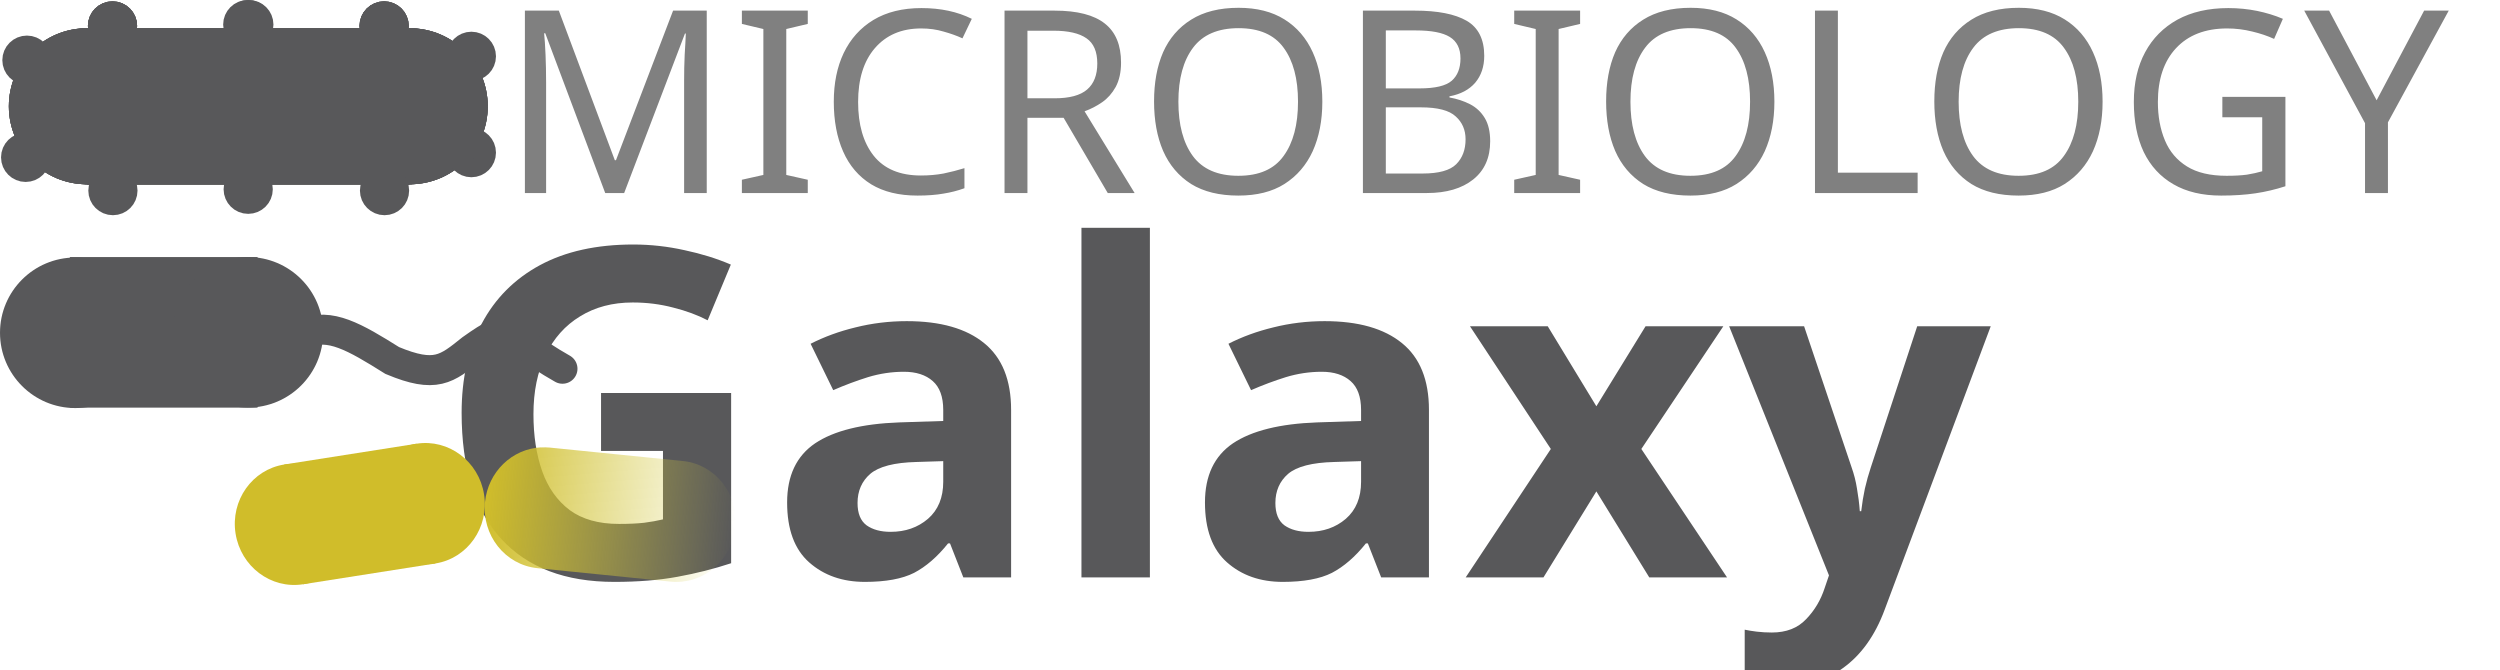
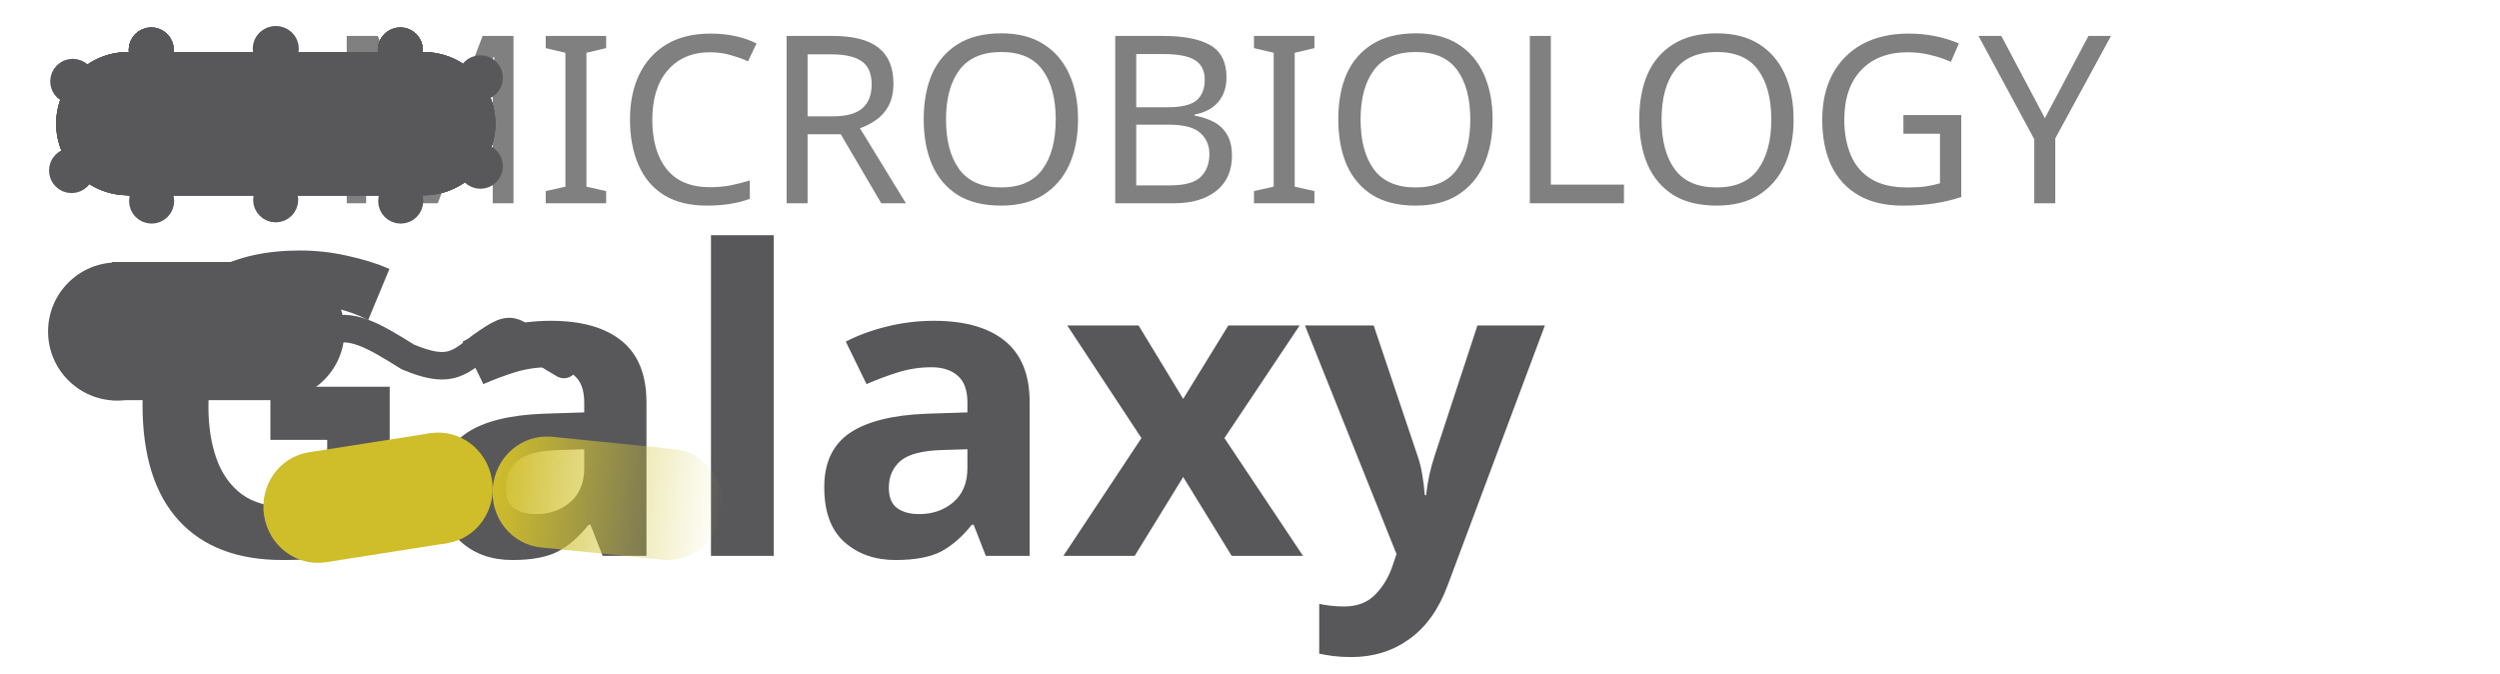
- <svg xmlns="http://www.w3.org/2000/svg" xmlns:xlink="http://www.w3.org/1999/xlink" width="138.126mm" height="37.01mm" viewBox="0 0 138.126 37.01" version="1.1" id="svg1" xml:space="preserve">
+ <svg xmlns="http://www.w3.org/2000/svg" xmlns:xlink="http://www.w3.org/1999/xlink" width="7.8cm" height="2.1cm" viewBox="0 0 78 21" version="1.1" id="svg1" xml:space="preserve">
  <defs id="defs1">
    <clipPath clipPathUnits="userSpaceOnUse" id="clipPath392">
      <path d="M 0,0 H 4030 V 4030 H 0 Z" transform="translate(0,2.5000001e-4)" id="path392" />
    </clipPath>
    <clipPath clipPathUnits="userSpaceOnUse" id="clipPath1">
      <path d="M 0,0 H 4030 V 4030 H 0 Z" transform="translate(0,2.5000001e-4)" id="path1" />
    </clipPath>
    <linearGradient id="linearGradient635">
      <stop style="stop-color:#d0bd2a;stop-opacity:1;" offset="0" id="stop635" />
      <stop style="stop-color:#d4cc48;stop-opacity:0;" offset="1" id="stop636" />
    </linearGradient>
    <linearGradient xlink:href="#linearGradient635" id="linearGradient10" gradientUnits="userSpaceOnUse" gradientTransform="matrix(0.3654733,0.03689095,-0.03689095,0.3654733,33.59473,61.66572)" x1="246.35" y1="254.791" x2="284.186" y2="254.791" />
  </defs>
-   <g id="layer1" transform="translate(-87.4328,-136.1393)">
-     <text xml:space="preserve" style="font-style:normal;font-variant:normal;font-weight:bold;font-stretch:normal;font-size:25.4px;line-height:0.9;font-family:Verdana;-inkscape-font-specification:'Verdana Bold';text-align:center;text-anchor:middle;fill:#58585a;fill-opacity:1;fill-rule:nonzero;stroke:none;stroke-width:0.159;stroke-dasharray:none;stroke-opacity:1" x="177.562" y="168.04" id="text574">
-       <tspan id="tspan573" x="177.562" y="168.04" style="font-size:25.4px;fill:#58585a;fill-opacity:1;stroke-width:0.159">Galaxy</tspan>
-       <tspan x="177.562" y="190.9" id="tspan574" style="font-size:25.4px;fill:#58585a;fill-opacity:1;stroke-width:0.159" />
-     </text>
-     <text xml:space="preserve" style="font-style:normal;font-variant:normal;font-weight:normal;font-stretch:normal;font-size:14.111px;line-height:0.9;font-family:Exo;-inkscape-font-specification:Exo;text-align:center;text-anchor:middle;fill:#808080;stroke-width:0.159" x="178.064" y="146.803" id="text575">
-       <tspan id="tspan575" x="178.064" y="146.803" style="font-style:normal;font-variant:normal;font-weight:200;font-stretch:normal;font-size:14.111px;font-family:Exo;-inkscape-font-specification:'Exo Ultra-Light';stroke-width:0.159">MICROBIOLOGY</tspan>
-     </text>
-     <path id="path9" style="fill:url(#linearGradient10);fill-opacity:1;stroke:none;stroke-width:0.313;stroke-opacity:1" d="m 117.335,160.855 a 3.249,3.349 5.764 0 0 -3.105,3.018 3.249,3.349 5.764 0 0 2.896,3.658 l 7.362,0.743 a 3.249,3.349 5.764 0 0 3.569,-3.005 3.249,3.349 5.764 0 0 -2.896,-3.659 l -7.363,-0.743 a 3.249,3.349 5.764 0 0 -0.463,-0.006 z" />
-     <path style="fill:none;fill-opacity:1;stroke:#58585a;stroke-width:1.657;stroke-linecap:round;stroke-dasharray:none;stroke-opacity:1" d="m 104.246,154.563 c 1.403,-0.614 2.78,0.192 4.86,1.495 2.395,1.001 3.004,0.474 4.374,-0.623 2.373,-1.681 1.631,-0.844 5.03,1.077" id="path3" />
-     <g id="g12" style="fill:#d0bd2a;fill-opacity:1;stroke:none" transform="matrix(0.2460782,-0.03868236,0.03758948,0.2391258,71.53971,113.8386)">
-       <ellipse style="fill:#d0bd2a;fill-opacity:1;stroke:none;stroke-width:1.275" id="ellipse11" cx="95.408" cy="229.853" rx="13.044" ry="13.835" />
-       <ellipse style="fill:#d0bd2a;fill-opacity:1;stroke:none;stroke-width:1.275" id="ellipse12" cx="125.115" cy="229.853" rx="13.044" ry="13.835" />
-       <rect style="fill:#d0bd2a;fill-opacity:1;stroke:none;stroke-width:1.129" id="rect12" width="29.707" height="27.671" x="95.408" y="216.018" />
-     </g>
-     <ellipse style="fill:#58585a;fill-opacity:1;stroke:none;stroke-width:0.395" id="ellipse1" cx="91.592" cy="154.526" rx="4.159" ry="4.159" />
-     <rect style="fill:#58585a;fill-opacity:1;stroke:none;stroke-width:0.366" id="rect1" width="10.372" height="8.319" x="91.291" y="150.342" />
-     <ellipse style="fill:#58585a;fill-opacity:1;stroke:none;stroke-width:0.395" id="ellipse13" cx="101.129" cy="154.499" rx="4.159" ry="4.159" />
-     <g id="g31" transform="matrix(1.430674,0,0,1.430674,-0.8799627,-112.4962)">
-       <ellipse style="fill:#58585a;fill-opacity:1;stroke:none;stroke-width:0.286" id="ellipse5-4" cx="65.187" cy="177.893" rx="3.013" ry="3.013" />
-       <rect style="fill:#58585a;fill-opacity:1;stroke:none;stroke-width:0.341" id="rect5-5" width="12.423" height="6.025" x="65.125" y="174.882" />
-       <ellipse style="fill:#58585a;fill-opacity:1;stroke:none;stroke-width:0.286" id="ellipse10-8" cx="77.551" cy="177.893" rx="3.013" ry="3.013" />
-       <circle style="fill:#58585a;fill-opacity:1;stroke:#58585a;stroke-width:1.2;stroke-linecap:round;stroke-opacity:1" id="path2" cx="62.768" cy="176.113" r="0.35" />
-       <circle style="fill:#58585a;fill-opacity:1;stroke:#58585a;stroke-width:1.2;stroke-linecap:round;stroke-opacity:1" id="circle2" cx="66.073" cy="174.792" r="0.35" />
-       <circle style="fill:#58585a;fill-opacity:1;stroke:#58585a;stroke-width:1.2;stroke-linecap:round;stroke-opacity:1" id="circle3" cx="71.338" cy="174.739" r="0.35" />
-       <ellipse style="fill:#58585a;fill-opacity:1;stroke:none;stroke-width:0.286" id="ellipse6" cx="65.187" cy="177.893" rx="3.013" ry="3.013" />
-       <rect style="fill:#58585a;fill-opacity:1;stroke:none;stroke-width:0.341" id="rect6" width="12.423" height="6.025" x="65.125" y="174.882" />
-       <ellipse style="fill:#58585a;fill-opacity:1;stroke:none;stroke-width:0.286" id="ellipse7" cx="77.551" cy="177.893" rx="3.013" ry="3.013" />
-       <circle style="fill:#58585a;fill-opacity:1;stroke:#58585a;stroke-width:1.2;stroke-linecap:round;stroke-opacity:1" id="circle8" cx="66.073" cy="174.792" r="0.35" />
-       <ellipse style="fill:#58585a;fill-opacity:1;stroke:none;stroke-width:0.286" id="ellipse14" cx="65.187" cy="177.893" rx="3.013" ry="3.013" />
-       <rect style="fill:#58585a;fill-opacity:1;stroke:none;stroke-width:0.341" id="rect14" width="12.423" height="6.025" x="65.125" y="174.882" />
-       <ellipse style="fill:#58585a;fill-opacity:1;stroke:none;stroke-width:0.286" id="ellipse15" cx="77.551" cy="177.893" rx="3.013" ry="3.013" />
-       <circle style="fill:#58585a;fill-opacity:1;stroke:#58585a;stroke-width:1.2;stroke-linecap:round;stroke-opacity:1" id="circle16" cx="66.073" cy="174.792" r="0.35" />
-       <ellipse style="fill:#58585a;fill-opacity:1;stroke:none;stroke-width:0.286" id="ellipse17" cx="65.187" cy="177.893" rx="3.013" ry="3.013" />
-       <rect style="fill:#58585a;fill-opacity:1;stroke:none;stroke-width:0.341" id="rect17" width="12.423" height="6.025" x="65.125" y="174.882" />
-       <ellipse style="fill:#58585a;fill-opacity:1;stroke:none;stroke-width:0.286" id="ellipse18" cx="77.551" cy="177.893" rx="3.013" ry="3.013" />
-       <circle style="fill:#58585a;fill-opacity:1;stroke:#58585a;stroke-width:1.2;stroke-linecap:round;stroke-opacity:1" id="circle19" cx="66.073" cy="174.792" r="0.35" />
-       <circle style="fill:#58585a;fill-opacity:1;stroke:#58585a;stroke-width:1.2;stroke-linecap:round;stroke-opacity:1" id="circle29" cx="79.932" cy="175.964" r="0.35" />
-       <ellipse style="fill:#58585a;fill-opacity:1;stroke:none;stroke-width:0.286" id="ellipse29" cx="-77.447" cy="177.893" rx="3.013" ry="3.013" transform="scale(-1,1)" />
-       <rect style="fill:#58585a;fill-opacity:1;stroke:none;stroke-width:0.341" id="rect29" width="12.423" height="6.025" x="-77.509" y="174.882" transform="scale(-1,1)" />
-       <ellipse style="fill:#58585a;fill-opacity:1;stroke:none;stroke-width:0.286" id="ellipse30" cx="-65.083" cy="177.893" rx="3.013" ry="3.013" transform="scale(-1,1)" />
-       <circle style="fill:#58585a;fill-opacity:1;stroke:#58585a;stroke-width:1.2;stroke-linecap:round;stroke-opacity:1" id="circle31" cx="-76.562" cy="174.792" r="0.35" transform="scale(-1,1)" />
-       <circle style="fill:#58585a;fill-opacity:1;stroke:#58585a;stroke-width:1.2;stroke-linecap:round;stroke-opacity:1" id="circle32" cx="-71.296" cy="174.739" r="0.35" transform="scale(-1,1)" />
-       <ellipse style="fill:#58585a;fill-opacity:1;stroke:none;stroke-width:0.286" id="ellipse32" cx="-77.447" cy="177.893" rx="3.013" ry="3.013" transform="scale(-1,1)" />
-       <rect style="fill:#58585a;fill-opacity:1;stroke:none;stroke-width:0.341" id="rect32" width="12.423" height="6.025" x="-77.509" y="174.882" transform="scale(-1,1)" />
-       <ellipse style="fill:#58585a;fill-opacity:1;stroke:none;stroke-width:0.286" id="ellipse33" cx="-65.083" cy="177.893" rx="3.013" ry="3.013" transform="scale(-1,1)" />
-       <circle style="fill:#58585a;fill-opacity:1;stroke:#58585a;stroke-width:1.2;stroke-linecap:round;stroke-opacity:1" id="circle34" cx="-76.562" cy="174.792" r="0.35" transform="scale(-1,1)" />
-       <ellipse style="fill:#58585a;fill-opacity:1;stroke:none;stroke-width:0.286" id="ellipse34" cx="-77.447" cy="177.893" rx="3.013" ry="3.013" transform="scale(-1,1)" />
-       <rect style="fill:#58585a;fill-opacity:1;stroke:none;stroke-width:0.341" id="rect34" width="12.423" height="6.025" x="-77.509" y="174.882" transform="scale(-1,1)" />
-       <ellipse style="fill:#58585a;fill-opacity:1;stroke:none;stroke-width:0.286" id="ellipse35" cx="-65.083" cy="177.893" rx="3.013" ry="3.013" transform="scale(-1,1)" />
-       <circle style="fill:#58585a;fill-opacity:1;stroke:#58585a;stroke-width:1.2;stroke-linecap:round;stroke-opacity:1" id="circle36" cx="-76.562" cy="174.792" r="0.35" transform="scale(-1,1)" />
-       <ellipse style="fill:#58585a;fill-opacity:1;stroke:none;stroke-width:0.286" id="ellipse36" cx="-77.447" cy="177.893" rx="3.013" ry="3.013" transform="scale(-1,1)" />
-       <rect style="fill:#58585a;fill-opacity:1;stroke:none;stroke-width:0.341" id="rect36" width="12.423" height="6.025" x="-77.509" y="174.882" transform="scale(-1,1)" />
-       <ellipse style="fill:#58585a;fill-opacity:1;stroke:none;stroke-width:0.286" id="ellipse37" cx="-65.083" cy="177.893" rx="3.013" ry="3.013" transform="scale(-1,1)" />
-       <circle style="fill:#58585a;fill-opacity:1;stroke:#58585a;stroke-width:1.2;stroke-linecap:round;stroke-opacity:1" id="circle38" cx="-76.562" cy="174.792" r="0.35" transform="scale(-1,1)" />
-       <circle style="fill:#58585a;fill-opacity:1;stroke:#58585a;stroke-width:1.2;stroke-linecap:round;stroke-opacity:1" id="circle39" cx="-62.718" cy="179.866" r="0.35" transform="scale(-1,1)" />
-       <circle style="fill:#58585a;fill-opacity:1;stroke:#58585a;stroke-width:1.2;stroke-linecap:round;stroke-opacity:1" id="circle40" cx="-79.932" cy="179.684" r="0.35" transform="scale(-1,1)" />
-       <circle style="fill:#58585a;fill-opacity:1;stroke:#58585a;stroke-width:1.2;stroke-linecap:round;stroke-opacity:1" id="circle41" cx="66.089" cy="181.15" r="0.35" />
-       <circle style="fill:#58585a;fill-opacity:1;stroke:#58585a;stroke-width:1.2;stroke-linecap:round;stroke-opacity:1" id="circle42" cx="-71.313" cy="181.098" r="0.35" transform="scale(-1,1)" />
-       <circle style="fill:#58585a;fill-opacity:1;stroke:#58585a;stroke-width:1.2;stroke-linecap:round;stroke-opacity:1" id="circle43" cx="-76.578" cy="181.15" r="0.35" transform="scale(-1,1)" />
+   <g id="layer1" transform="translate(-122.315,-145.1469)">
+     <g id="g3" transform="matrix(0.514323,0,0,0.514323,79.11849,76.01401)">
+       <g id="g2" transform="matrix(1.007311,0,0,1.007311,-1.168364,-1.131923)">
+         <g id="g1">
+           <text xml:space="preserve" style="font-style:normal;font-variant:normal;font-weight:bold;font-stretch:normal;font-size:25.4px;line-height:0.9;font-family:Verdana;-inkscape-font-specification:'Verdana Bold';text-align:center;text-anchor:middle;fill:#58585a;fill-opacity:1;fill-rule:nonzero;stroke:none;stroke-width:0.159;stroke-dasharray:none;stroke-opacity:1" x="177.562" y="168.04" id="text574">
+             <tspan id="tspan573" x="177.562" y="168.04" style="font-size:25.4px;fill:#58585a;fill-opacity:1;stroke-width:0.159">Galaxy</tspan>
+             <tspan x="177.562" y="190.9" id="tspan574" style="font-size:25.4px;fill:#58585a;fill-opacity:1;stroke-width:0.159" />
+           </text>
+           <text xml:space="preserve" style="font-style:normal;font-variant:normal;font-weight:normal;font-stretch:normal;font-size:14.111px;line-height:0.9;font-family:Exo;-inkscape-font-specification:Exo;text-align:center;text-anchor:middle;fill:#808080;stroke-width:0.159" x="178.064" y="146.803" id="text575">
+             <tspan id="tspan575" x="178.064" y="146.803" style="font-style:normal;font-variant:normal;font-weight:200;font-stretch:normal;font-size:14.111px;font-family:Exo;-inkscape-font-specification:'Exo Ultra-Light';stroke-width:0.159">MICROBIOLOGY</tspan>
+           </text>
+           <path id="path9" style="fill:url(#linearGradient10);fill-opacity:1;stroke:none;stroke-width:0.313;stroke-opacity:1" d="m 117.335,160.855 a 3.249,3.349 5.764 0 0 -3.105,3.018 3.249,3.349 5.764 0 0 2.896,3.658 l 7.362,0.743 a 3.249,3.349 5.764 0 0 3.569,-3.005 3.249,3.349 5.764 0 0 -2.896,-3.659 l -7.363,-0.743 a 3.249,3.349 5.764 0 0 -0.463,-0.006 z" />
+           <path style="fill:none;fill-opacity:1;stroke:#58585a;stroke-width:1.657;stroke-linecap:round;stroke-dasharray:none;stroke-opacity:1" d="m 104.246,154.563 c 1.403,-0.614 2.78,0.192 4.86,1.495 2.395,1.001 3.004,0.474 4.374,-0.623 2.373,-1.681 1.631,-0.844 5.03,1.077" id="path3" />
+           <g id="g12" style="fill:#d0bd2a;fill-opacity:1;stroke:none" transform="matrix(0.2460782,-0.03868236,0.03758948,0.2391258,71.53971,113.8386)">
+             <ellipse style="fill:#d0bd2a;fill-opacity:1;stroke:none;stroke-width:1.275" id="ellipse11" cx="95.408" cy="229.853" rx="13.044" ry="13.835" />
+             <ellipse style="fill:#d0bd2a;fill-opacity:1;stroke:none;stroke-width:1.275" id="ellipse12" cx="125.115" cy="229.853" rx="13.044" ry="13.835" />
+             <rect style="fill:#d0bd2a;fill-opacity:1;stroke:none;stroke-width:1.129" id="rect12" width="29.707" height="27.671" x="95.408" y="216.018" />
+           </g>
+           <ellipse style="fill:#58585a;fill-opacity:1;stroke:none;stroke-width:0.395" id="ellipse1" cx="91.592" cy="154.526" rx="4.159" ry="4.159" />
+           <rect style="fill:#58585a;fill-opacity:1;stroke:none;stroke-width:0.366" id="rect1" width="10.372" height="8.319" x="91.291" y="150.342" />
+           <ellipse style="fill:#58585a;fill-opacity:1;stroke:none;stroke-width:0.395" id="ellipse13" cx="101.129" cy="154.499" rx="4.159" ry="4.159" />
+           <g id="g31" transform="matrix(1.430674,0,0,1.430674,-0.8799627,-112.4962)">
+             <ellipse style="fill:#58585a;fill-opacity:1;stroke:none;stroke-width:0.286" id="ellipse5-4" cx="65.187" cy="177.893" rx="3.013" ry="3.013" />
+             <rect style="fill:#58585a;fill-opacity:1;stroke:none;stroke-width:0.341" id="rect5-5" width="12.423" height="6.025" x="65.125" y="174.882" />
+             <ellipse style="fill:#58585a;fill-opacity:1;stroke:none;stroke-width:0.286" id="ellipse10-8" cx="77.551" cy="177.893" rx="3.013" ry="3.013" />
+             <circle style="fill:#58585a;fill-opacity:1;stroke:#58585a;stroke-width:1.2;stroke-linecap:round;stroke-opacity:1" id="path2" cx="62.768" cy="176.113" r="0.35" />
+             <circle style="fill:#58585a;fill-opacity:1;stroke:#58585a;stroke-width:1.2;stroke-linecap:round;stroke-opacity:1" id="circle2" cx="66.073" cy="174.792" r="0.35" />
+             <circle style="fill:#58585a;fill-opacity:1;stroke:#58585a;stroke-width:1.2;stroke-linecap:round;stroke-opacity:1" id="circle3" cx="71.338" cy="174.739" r="0.35" />
+             <ellipse style="fill:#58585a;fill-opacity:1;stroke:none;stroke-width:0.286" id="ellipse6" cx="65.187" cy="177.893" rx="3.013" ry="3.013" />
+             <rect style="fill:#58585a;fill-opacity:1;stroke:none;stroke-width:0.341" id="rect6" width="12.423" height="6.025" x="65.125" y="174.882" />
+             <ellipse style="fill:#58585a;fill-opacity:1;stroke:none;stroke-width:0.286" id="ellipse7" cx="77.551" cy="177.893" rx="3.013" ry="3.013" />
+             <circle style="fill:#58585a;fill-opacity:1;stroke:#58585a;stroke-width:1.2;stroke-linecap:round;stroke-opacity:1" id="circle8" cx="66.073" cy="174.792" r="0.35" />
+             <ellipse style="fill:#58585a;fill-opacity:1;stroke:none;stroke-width:0.286" id="ellipse14" cx="65.187" cy="177.893" rx="3.013" ry="3.013" />
+             <rect style="fill:#58585a;fill-opacity:1;stroke:none;stroke-width:0.341" id="rect14" width="12.423" height="6.025" x="65.125" y="174.882" />
+             <ellipse style="fill:#58585a;fill-opacity:1;stroke:none;stroke-width:0.286" id="ellipse15" cx="77.551" cy="177.893" rx="3.013" ry="3.013" />
+             <circle style="fill:#58585a;fill-opacity:1;stroke:#58585a;stroke-width:1.2;stroke-linecap:round;stroke-opacity:1" id="circle16" cx="66.073" cy="174.792" r="0.35" />
+             <ellipse style="fill:#58585a;fill-opacity:1;stroke:none;stroke-width:0.286" id="ellipse17" cx="65.187" cy="177.893" rx="3.013" ry="3.013" />
+             <rect style="fill:#58585a;fill-opacity:1;stroke:none;stroke-width:0.341" id="rect17" width="12.423" height="6.025" x="65.125" y="174.882" />
+             <ellipse style="fill:#58585a;fill-opacity:1;stroke:none;stroke-width:0.286" id="ellipse18" cx="77.551" cy="177.893" rx="3.013" ry="3.013" />
+             <circle style="fill:#58585a;fill-opacity:1;stroke:#58585a;stroke-width:1.2;stroke-linecap:round;stroke-opacity:1" id="circle19" cx="66.073" cy="174.792" r="0.35" />
+             <circle style="fill:#58585a;fill-opacity:1;stroke:#58585a;stroke-width:1.2;stroke-linecap:round;stroke-opacity:1" id="circle29" cx="79.932" cy="175.964" r="0.35" />
+             <ellipse style="fill:#58585a;fill-opacity:1;stroke:none;stroke-width:0.286" id="ellipse29" cx="-77.447" cy="177.893" rx="3.013" ry="3.013" transform="scale(-1,1)" />
+             <rect style="fill:#58585a;fill-opacity:1;stroke:none;stroke-width:0.341" id="rect29" width="12.423" height="6.025" x="-77.509" y="174.882" transform="scale(-1,1)" />
+             <ellipse style="fill:#58585a;fill-opacity:1;stroke:none;stroke-width:0.286" id="ellipse30" cx="-65.083" cy="177.893" rx="3.013" ry="3.013" transform="scale(-1,1)" />
+             <circle style="fill:#58585a;fill-opacity:1;stroke:#58585a;stroke-width:1.2;stroke-linecap:round;stroke-opacity:1" id="circle31" cx="-76.562" cy="174.792" r="0.35" transform="scale(-1,1)" />
+             <circle style="fill:#58585a;fill-opacity:1;stroke:#58585a;stroke-width:1.2;stroke-linecap:round;stroke-opacity:1" id="circle32" cx="-71.296" cy="174.739" r="0.35" transform="scale(-1,1)" />
+             <ellipse style="fill:#58585a;fill-opacity:1;stroke:none;stroke-width:0.286" id="ellipse32" cx="-77.447" cy="177.893" rx="3.013" ry="3.013" transform="scale(-1,1)" />
+             <rect style="fill:#58585a;fill-opacity:1;stroke:none;stroke-width:0.341" id="rect32" width="12.423" height="6.025" x="-77.509" y="174.882" transform="scale(-1,1)" />
+             <ellipse style="fill:#58585a;fill-opacity:1;stroke:none;stroke-width:0.286" id="ellipse33" cx="-65.083" cy="177.893" rx="3.013" ry="3.013" transform="scale(-1,1)" />
+             <circle style="fill:#58585a;fill-opacity:1;stroke:#58585a;stroke-width:1.2;stroke-linecap:round;stroke-opacity:1" id="circle34" cx="-76.562" cy="174.792" r="0.35" transform="scale(-1,1)" />
+             <ellipse style="fill:#58585a;fill-opacity:1;stroke:none;stroke-width:0.286" id="ellipse34" cx="-77.447" cy="177.893" rx="3.013" ry="3.013" transform="scale(-1,1)" />
+             <rect style="fill:#58585a;fill-opacity:1;stroke:none;stroke-width:0.341" id="rect34" width="12.423" height="6.025" x="-77.509" y="174.882" transform="scale(-1,1)" />
+             <ellipse style="fill:#58585a;fill-opacity:1;stroke:none;stroke-width:0.286" id="ellipse35" cx="-65.083" cy="177.893" rx="3.013" ry="3.013" transform="scale(-1,1)" />
+             <circle style="fill:#58585a;fill-opacity:1;stroke:#58585a;stroke-width:1.2;stroke-linecap:round;stroke-opacity:1" id="circle36" cx="-76.562" cy="174.792" r="0.35" transform="scale(-1,1)" />
+             <ellipse style="fill:#58585a;fill-opacity:1;stroke:none;stroke-width:0.286" id="ellipse36" cx="-77.447" cy="177.893" rx="3.013" ry="3.013" transform="scale(-1,1)" />
+             <rect style="fill:#58585a;fill-opacity:1;stroke:none;stroke-width:0.341" id="rect36" width="12.423" height="6.025" x="-77.509" y="174.882" transform="scale(-1,1)" />
+             <ellipse style="fill:#58585a;fill-opacity:1;stroke:none;stroke-width:0.286" id="ellipse37" cx="-65.083" cy="177.893" rx="3.013" ry="3.013" transform="scale(-1,1)" />
+             <circle style="fill:#58585a;fill-opacity:1;stroke:#58585a;stroke-width:1.2;stroke-linecap:round;stroke-opacity:1" id="circle38" cx="-76.562" cy="174.792" r="0.35" transform="scale(-1,1)" />
+             <circle style="fill:#58585a;fill-opacity:1;stroke:#58585a;stroke-width:1.2;stroke-linecap:round;stroke-opacity:1" id="circle39" cx="-62.718" cy="179.866" r="0.35" transform="scale(-1,1)" />
+             <circle style="fill:#58585a;fill-opacity:1;stroke:#58585a;stroke-width:1.2;stroke-linecap:round;stroke-opacity:1" id="circle40" cx="-79.932" cy="179.684" r="0.35" transform="scale(-1,1)" />
+             <circle style="fill:#58585a;fill-opacity:1;stroke:#58585a;stroke-width:1.2;stroke-linecap:round;stroke-opacity:1" id="circle41" cx="66.089" cy="181.15" r="0.35" />
+             <circle style="fill:#58585a;fill-opacity:1;stroke:#58585a;stroke-width:1.2;stroke-linecap:round;stroke-opacity:1" id="circle42" cx="-71.313" cy="181.098" r="0.35" transform="scale(-1,1)" />
+             <circle style="fill:#58585a;fill-opacity:1;stroke:#58585a;stroke-width:1.2;stroke-linecap:round;stroke-opacity:1" id="circle43" cx="-76.578" cy="181.15" r="0.35" transform="scale(-1,1)" />
+           </g>
+         </g>
+       </g>
    </g>
  </g>
</svg>
